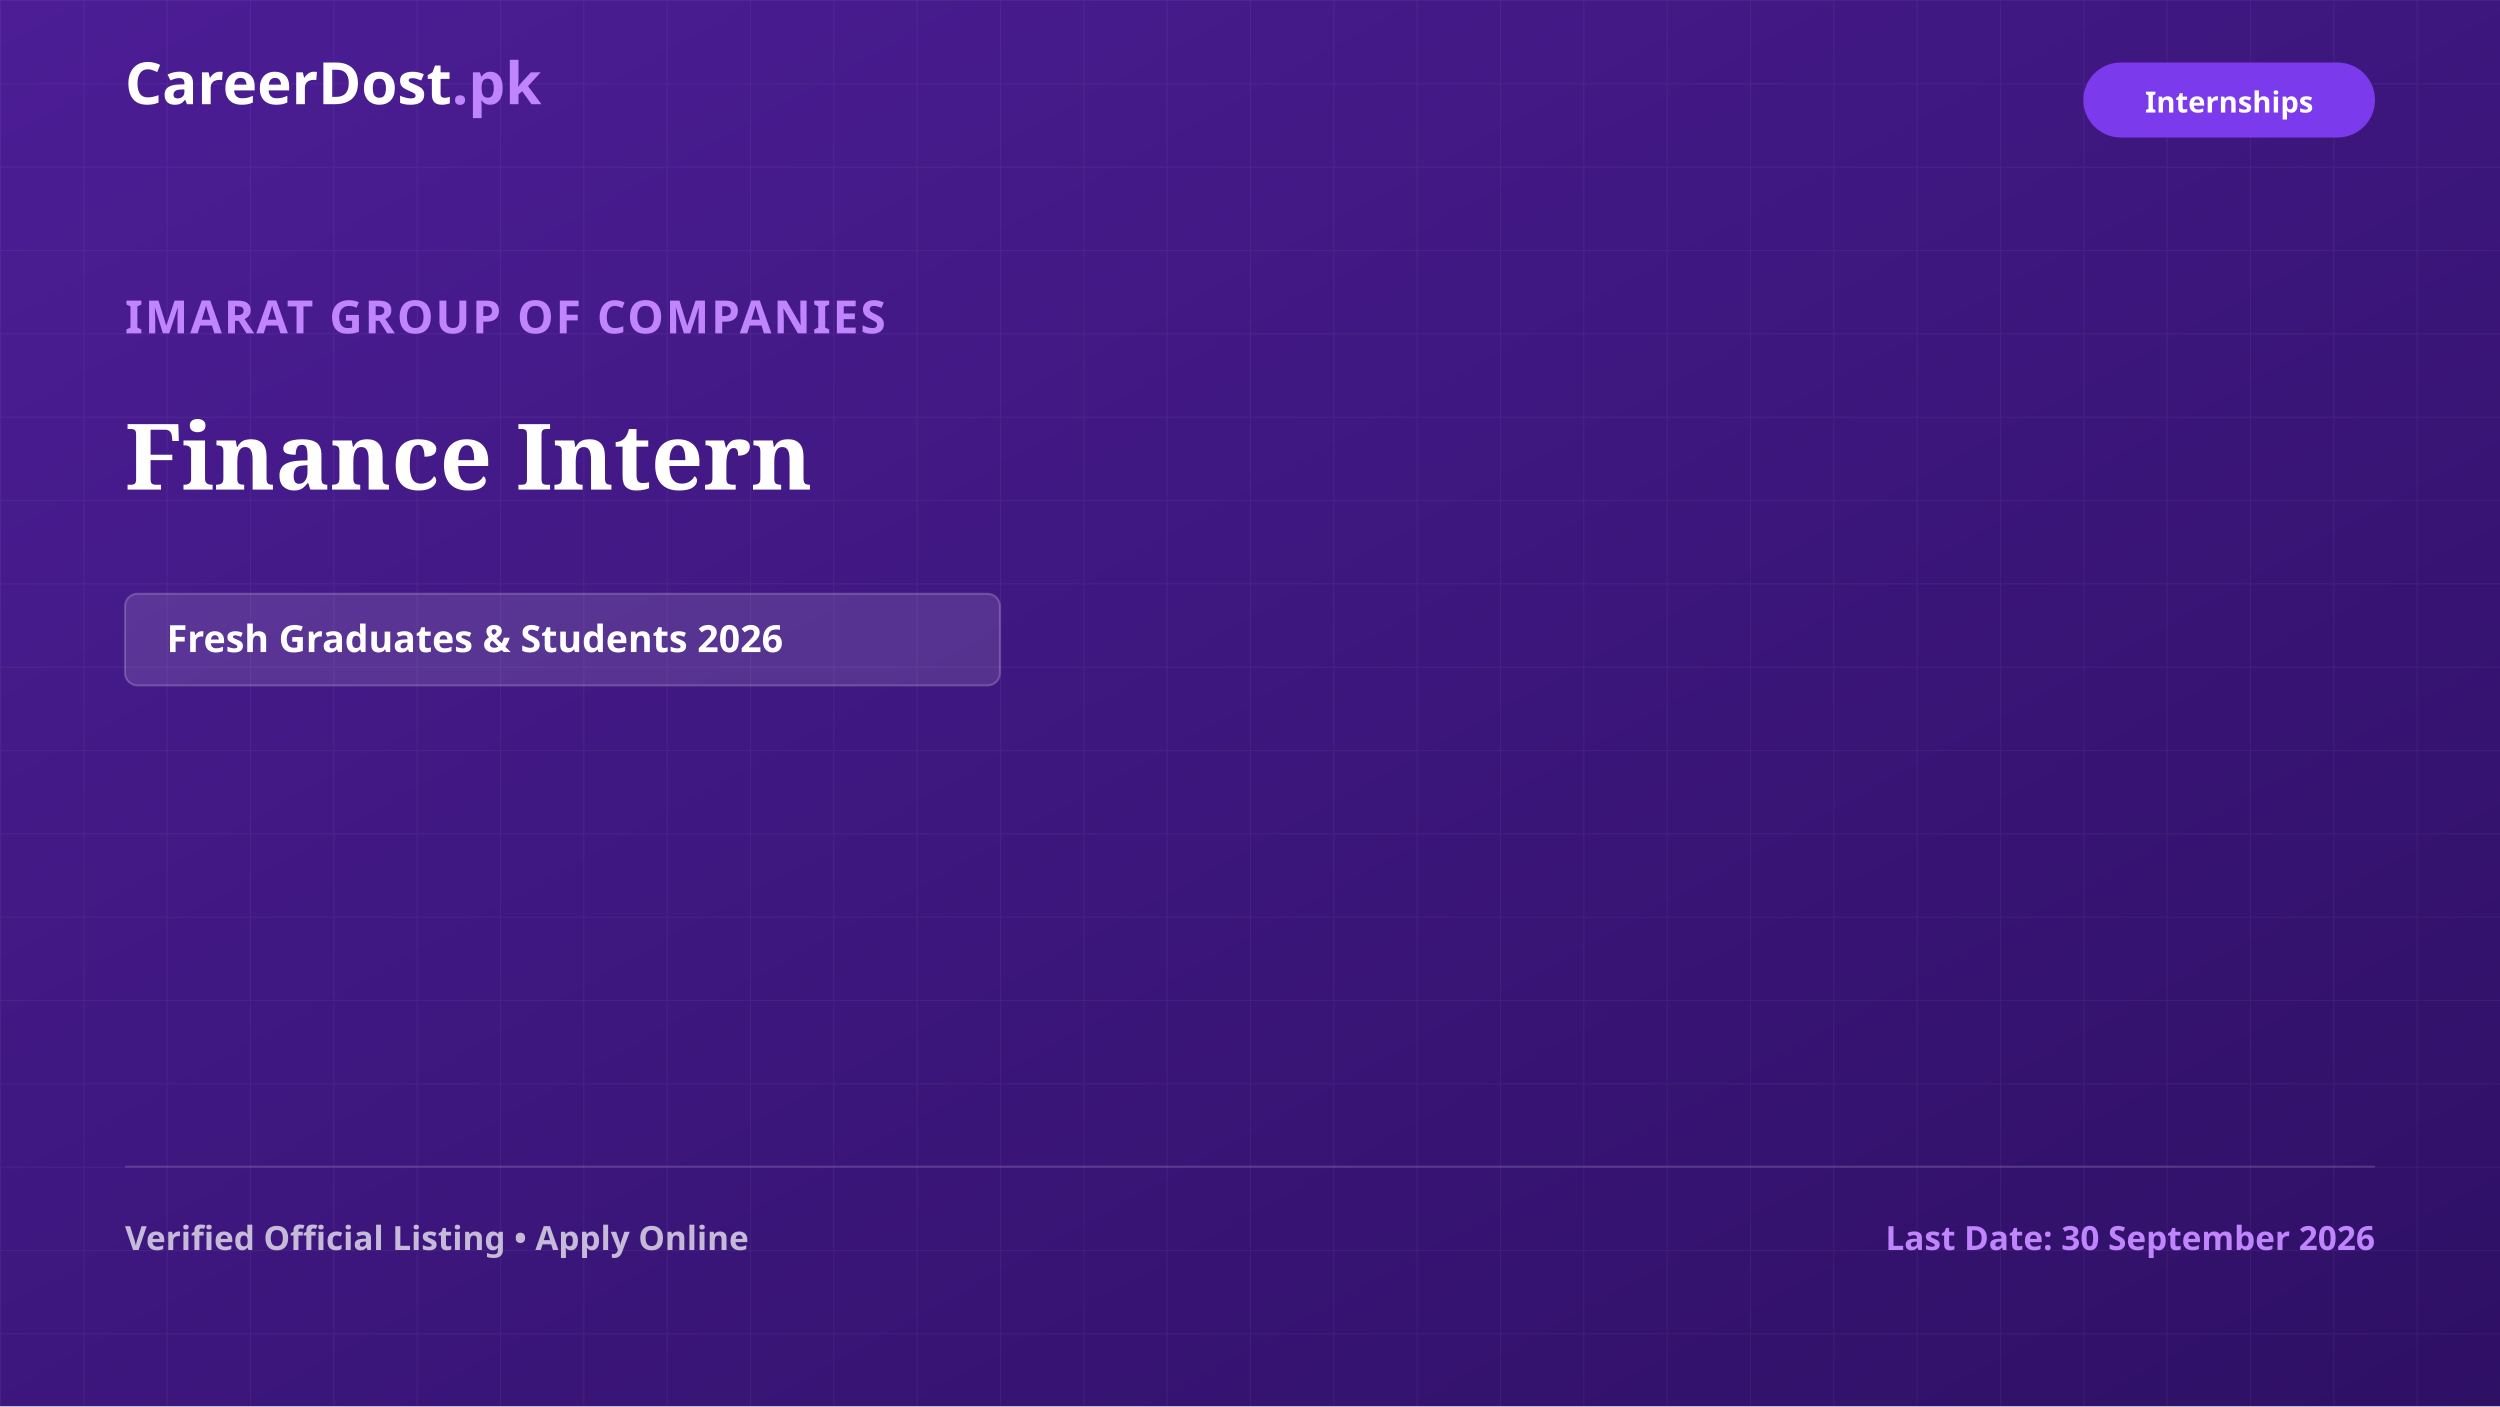
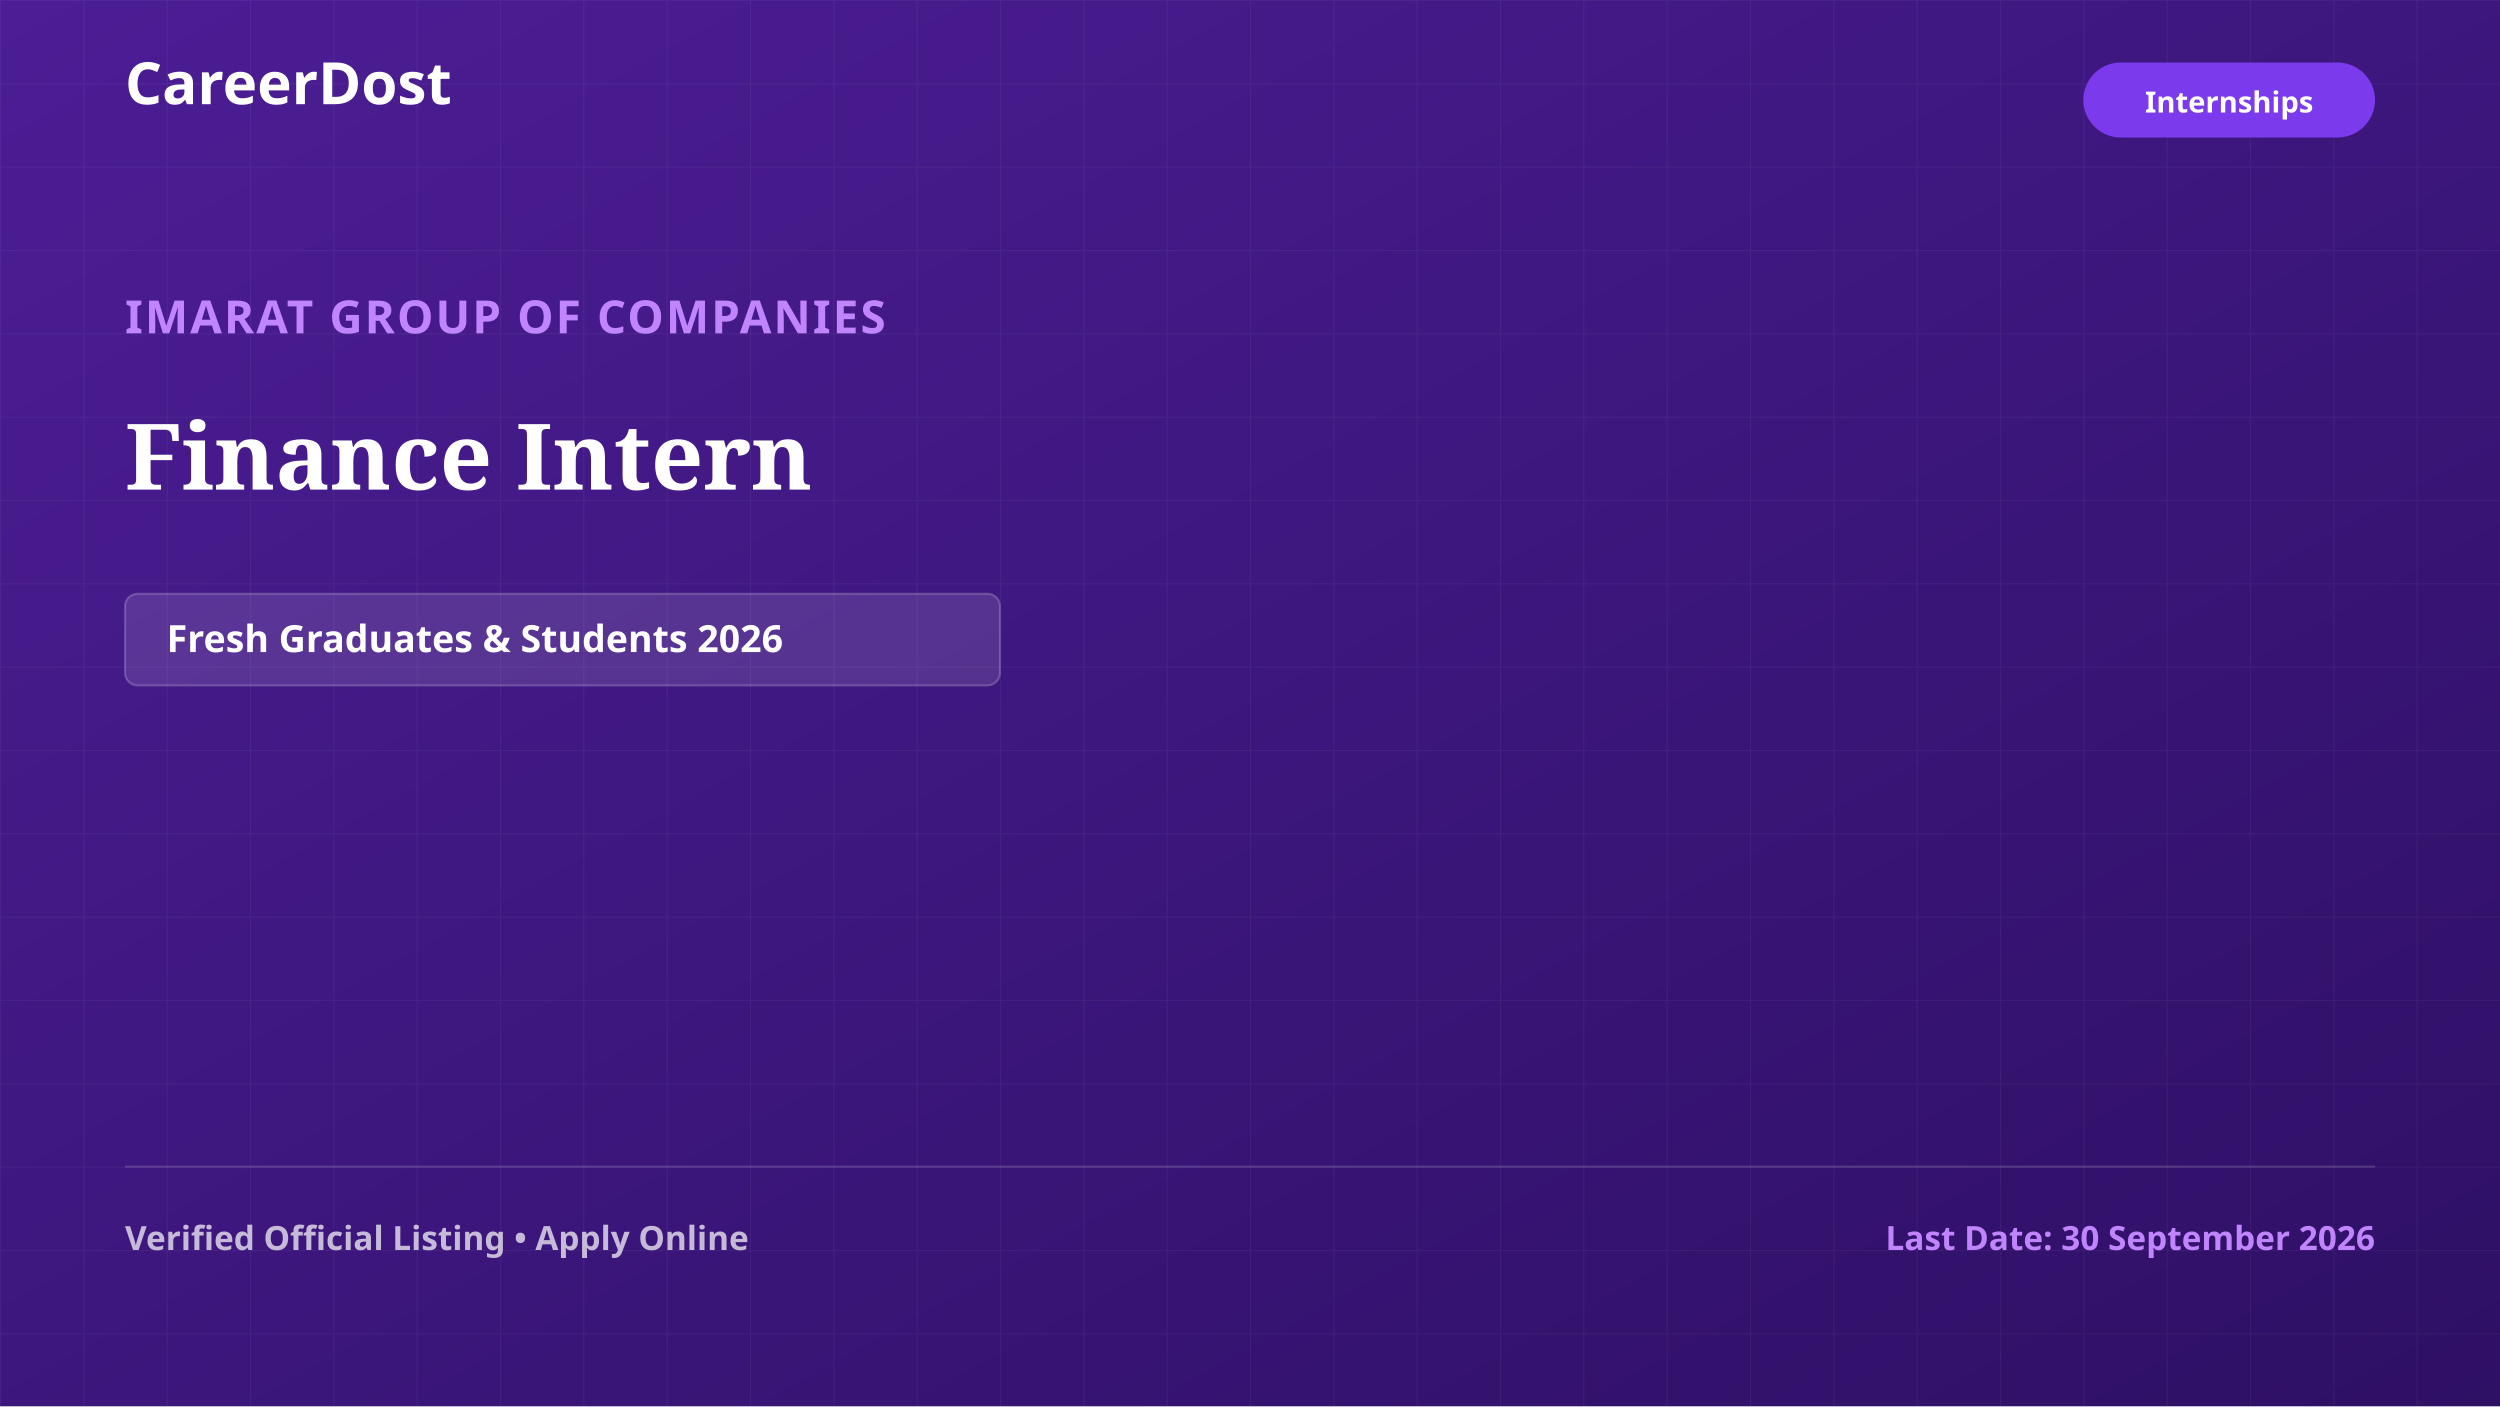
<svg xmlns="http://www.w3.org/2000/svg" viewBox="0 0 1200 675" width="1200" height="675">
  <defs>
    <linearGradient id="bgGrad" x1="0%" y1="0%" x2="100%" y2="100%">
      <stop offset="0%" stop-color="#4c1d95" />
      <stop offset="100%" stop-color="#2e1065" />
    </linearGradient>
    <pattern id="grid" width="40" height="40" patternUnits="userSpaceOnUse">
      <path d="M 40 0 L 0 0 0 40" fill="none" stroke="rgba(255,255,255,0.05)" stroke-width="1" />
    </pattern>
  </defs>
  <rect width="1200" height="675" fill="url(#bgGrad)" />
  <rect width="1200" height="675" fill="url(#grid)" />
  <g transform="translate(60, 50)">
    <text font-family="'Segoe UI', system-ui, sans-serif" font-weight="800" font-size="28" fill="#ffffff">
-       CareerDost<tspan fill="#c084fc">.pk</tspan>
+       CareerDost
    </text>
    <rect x="940" y="-20" width="140" height="36" rx="18" fill="#7c3aed" />
    <text x="1010" y="4" font-family="'Segoe UI', system-ui, sans-serif" font-weight="700" font-size="14" fill="#ffffff" text-anchor="middle">
      Internships
    </text>
  </g>
  <g transform="translate(60, 160)">
    <text font-family="'Segoe UI', system-ui, sans-serif" font-weight="700" font-size="22" fill="#c084fc" letter-spacing="1">
      IMARAT GROUP OF COMPANIES
    </text>
    <text y="75" font-family="'Georgia', serif" font-weight="800" font-size="44" fill="#ffffff">
      Finance Intern
    </text>
    <rect y="125" width="420" height="44" rx="6" fill="rgba(255,255,255,0.12)" stroke="rgba(255,255,255,0.2)" />
    <text x="20" y="153" font-family="'Segoe UI', system-ui, sans-serif" font-weight="700" font-size="18" fill="#ffffff">
      Fresh Graduates &amp; Students 2026
    </text>
  </g>
  <g transform="translate(60, 560)">
    <line x1="0" y1="0" x2="1080" y2="0" stroke="rgba(255,255,255,0.15)" stroke-width="1" />
    <text y="40" font-family="'Segoe UI', system-ui, sans-serif" font-weight="600" font-size="16" fill="rgba(255,255,255,0.7)">
      Verified Official Listing • Apply Online
    </text>
    <text x="1080" y="40" font-family="'Segoe UI', system-ui, sans-serif" font-weight="700" font-size="16" fill="#c084fc" text-anchor="end">
      Last Date: 30 September 2026
    </text>
  </g>
</svg>
